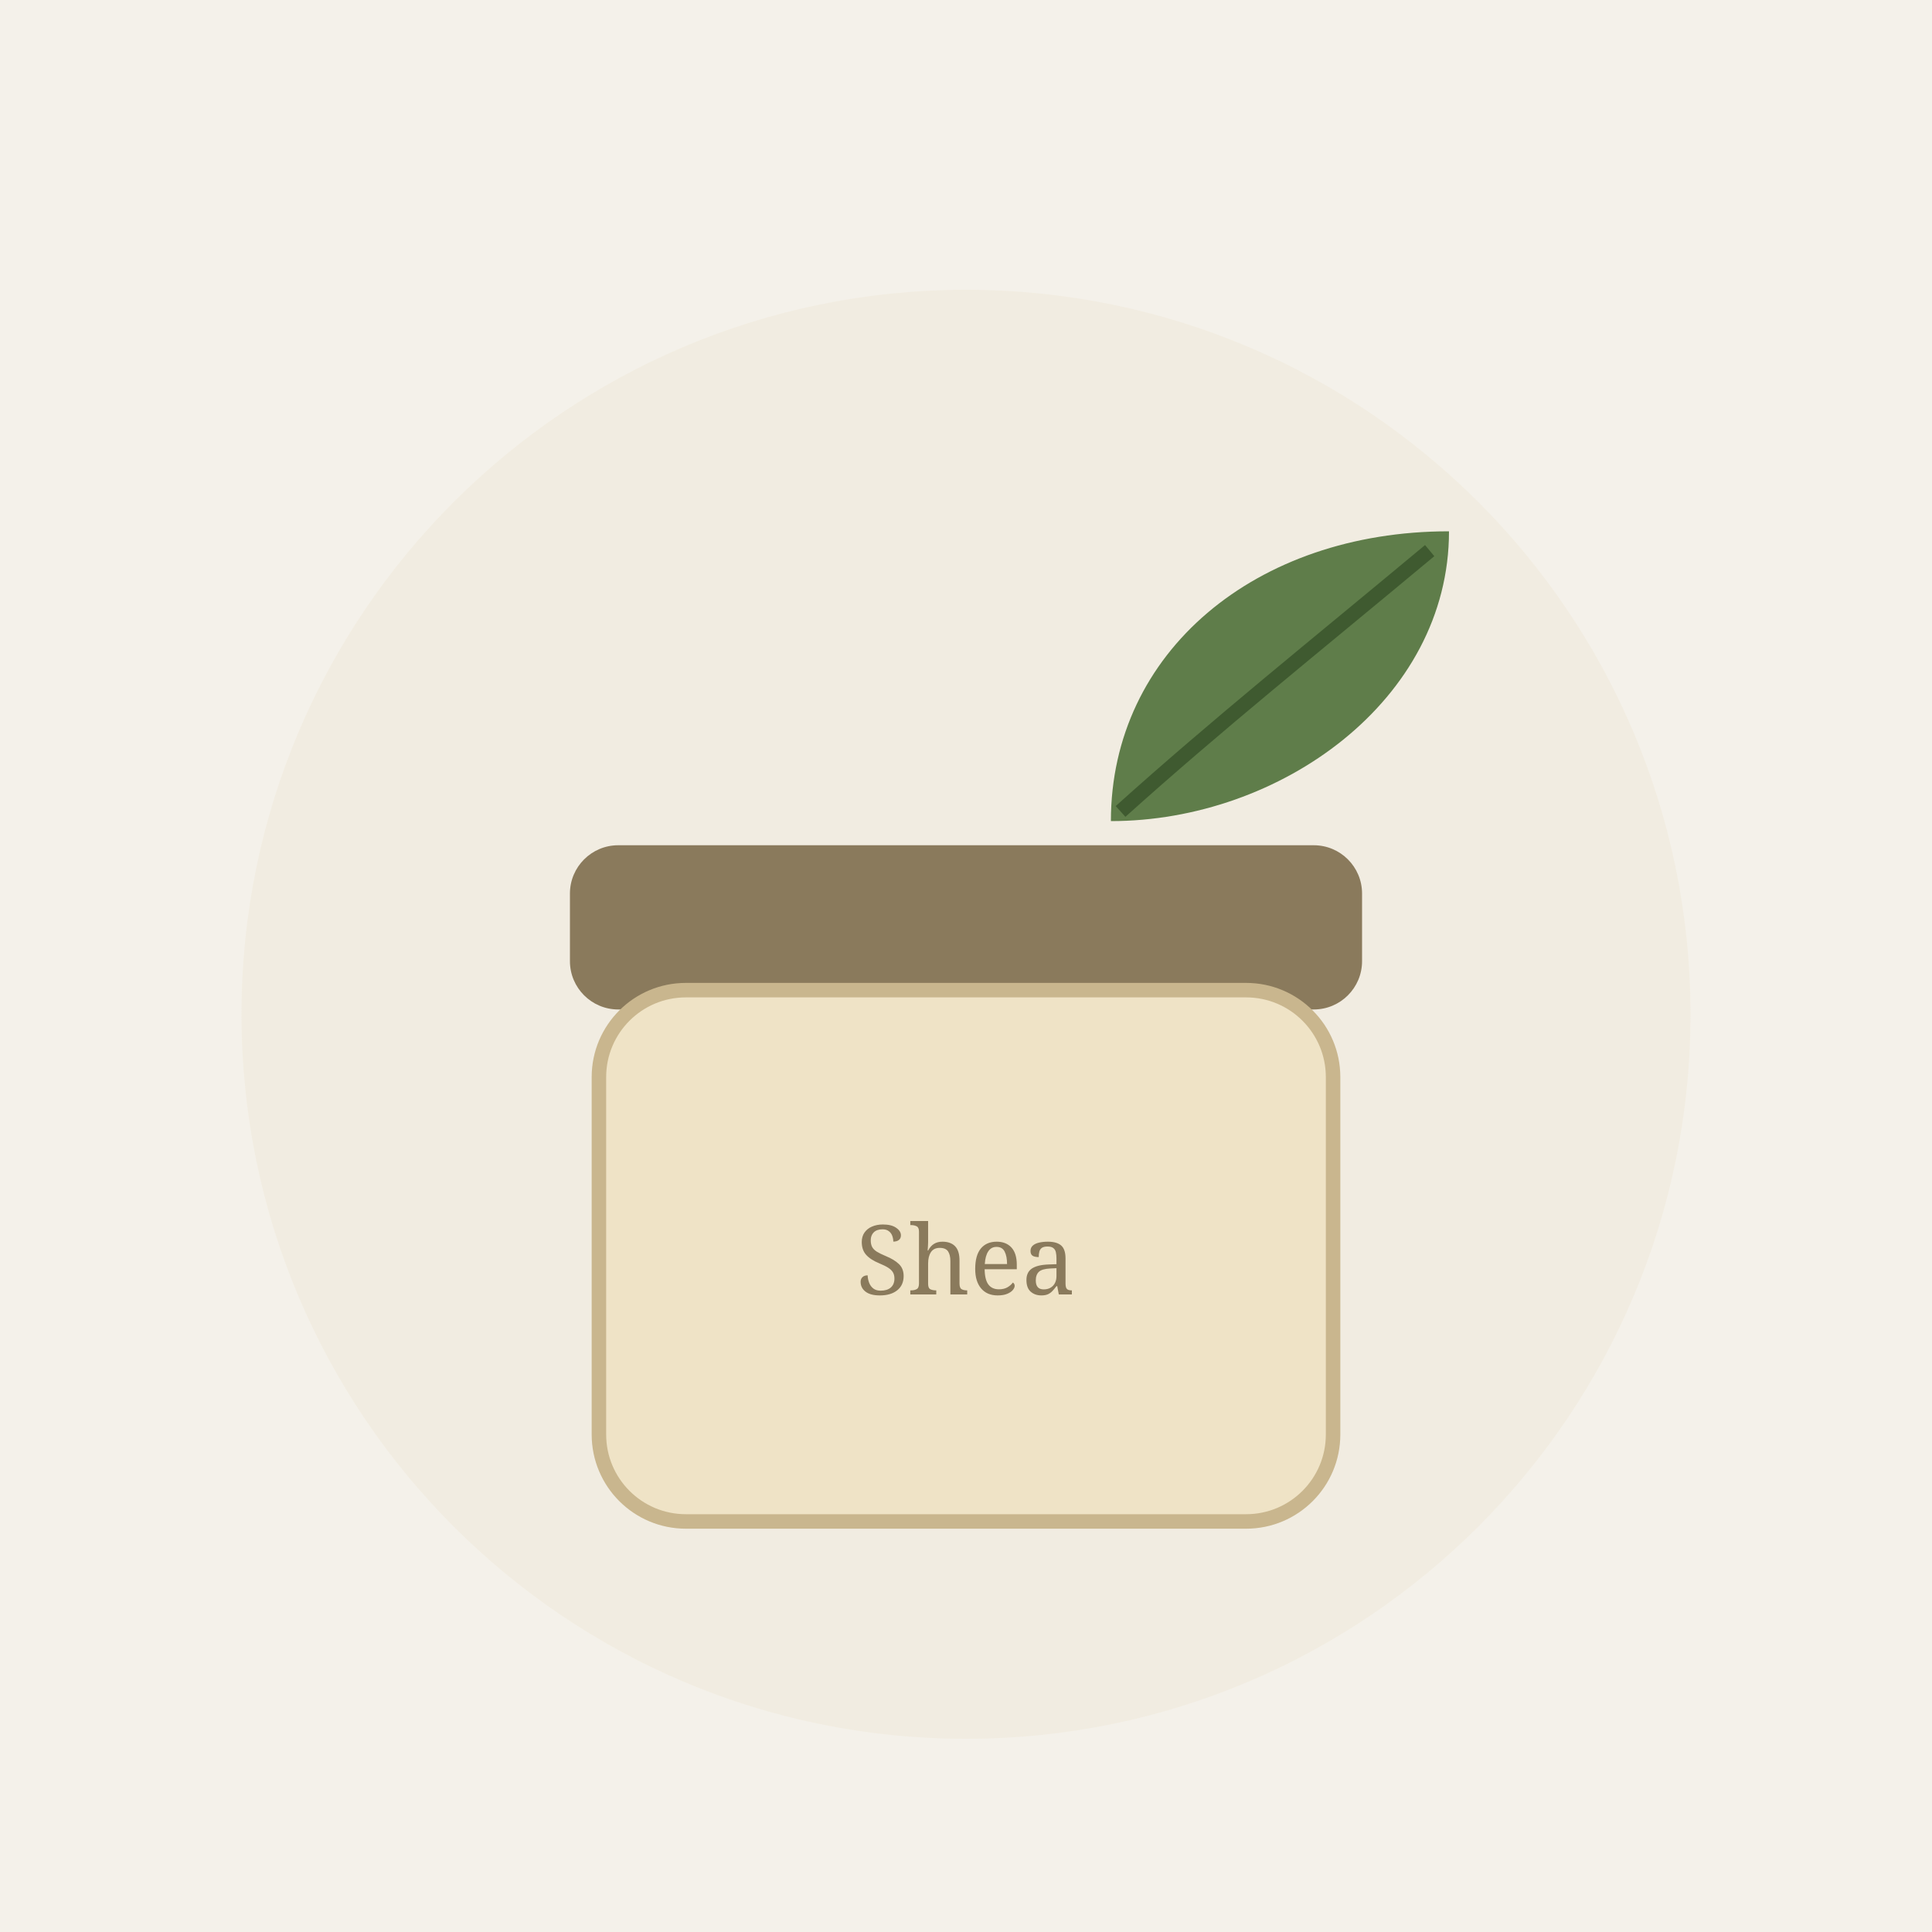
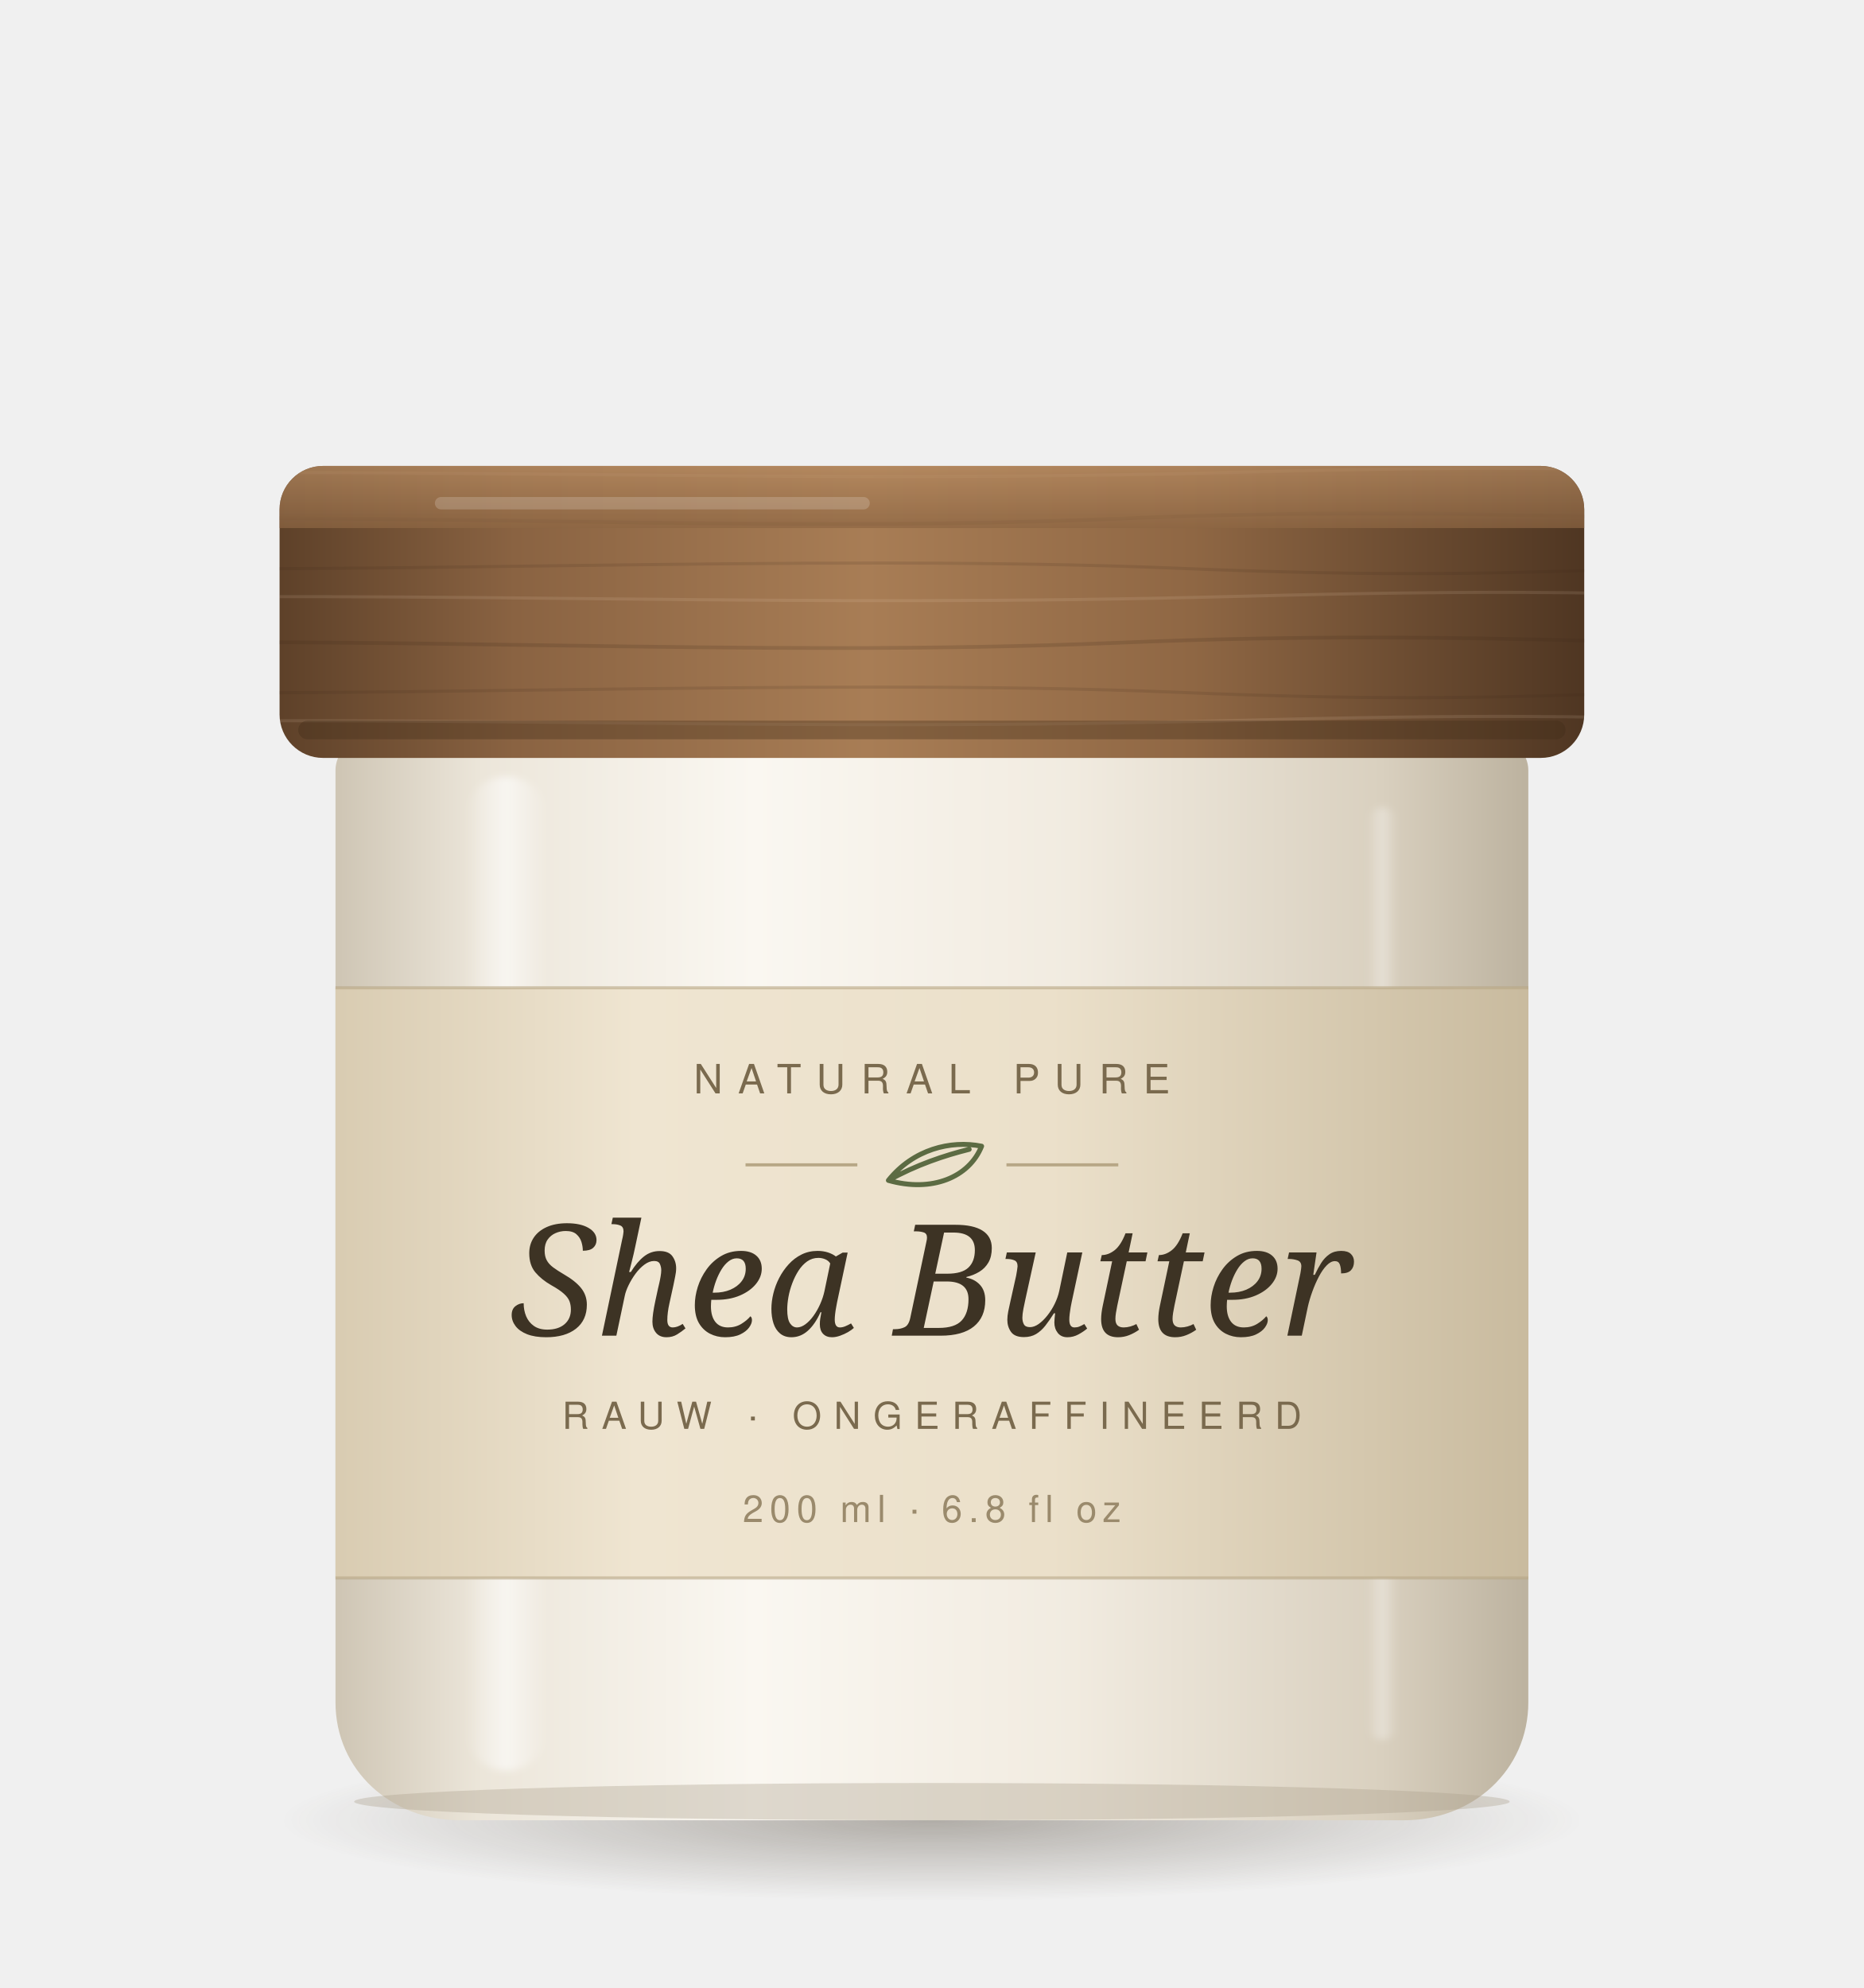
- <svg xmlns="http://www.w3.org/2000/svg" viewBox="0 0 400 400">
-   <rect width="400" height="400" fill="#f4f1ea" />
-   <circle cx="200" cy="210" r="150" fill="#e9dcc0" opacity=".22" />
-   <rect x="118" y="175" width="164" height="34" rx="10" fill="#8a7a5c" />
-   <rect x="124" y="205" width="152" height="110" rx="18" fill="#efe3c6" stroke="#c9b68e" stroke-width="3" />
-   <text x="200" y="268" font-family="Georgia,serif" font-size="20" text-anchor="middle" fill="#8a7a5c">Shea</text>
-   <path d="M300 110c-40 0-70 25-70 60 35 0 70-25 70-60z" fill="#5f7d4a" />
-   <path d="M232 168c20-18 40-34 64-54" stroke="#3f5a30" stroke-width="3" fill="none" />
+ <svg xmlns="http://www.w3.org/2000/svg" viewBox="0 0 600 640" role="img" aria-label="Pot Natural Pure sheaboter met houten deksel">
+   <defs>
+     <linearGradient id="wood" x1="0" x2="1">
+       <stop offset="0" stop-color="#5e4129" />
+       <stop offset=".18" stop-color="#8a6342" />
+       <stop offset=".45" stop-color="#a87d55" />
+       <stop offset=".7" stop-color="#8f6744" />
+       <stop offset="1" stop-color="#4f3622" />
+     </linearGradient>
+     <linearGradient id="woodTop" x1="0" y1="0" x2="0" y2="1">
+       <stop offset="0" stop-color="#b98d63" />
+       <stop offset="1" stop-color="#8d6643" />
+     </linearGradient>
+     <pattern id="grain" width="600" height="40" patternUnits="userSpaceOnUse">
+       <path d="M0 8 C120 4 240 12 360 7 S540 10 600 6" stroke="#3e2a18" stroke-opacity=".18" stroke-width="1.2" fill="none" />
+       <path d="M0 22 C100 26 260 18 380 23 S520 20 600 24" stroke="#3e2a18" stroke-opacity=".14" stroke-width="1" fill="none" />
+       <path d="M0 33 C150 30 250 36 400 32 S560 35 600 33" stroke="#f3dcc0" stroke-opacity=".12" stroke-width="1" fill="none" />
+     </pattern>
+     <linearGradient id="jar" x1="0" x2="1">
+       <stop offset="0" stop-color="#cfc6b5" />
+       <stop offset=".12" stop-color="#ece6da" />
+       <stop offset=".35" stop-color="#faf7f1" />
+       <stop offset=".62" stop-color="#f1ebe0" />
+       <stop offset=".88" stop-color="#d9d0bf" />
+       <stop offset="1" stop-color="#bdb3a0" />
+     </linearGradient>
+     <linearGradient id="shine" x1="0" x2="1">
+       <stop offset="0" stop-color="#fff" stop-opacity="0" />
+       <stop offset=".5" stop-color="#fff" stop-opacity=".75" />
+       <stop offset="1" stop-color="#fff" stop-opacity="0" />
+     </linearGradient>
+     <linearGradient id="label" x1="0" x2="1">
+       <stop offset="0" stop-color="#d9ccb2" />
+       <stop offset=".25" stop-color="#efe5d1" />
+       <stop offset=".6" stop-color="#ebe0ca" />
+       <stop offset="1" stop-color="#c9bb9f" />
+     </linearGradient>
+     <radialGradient id="shadow" cx=".5" cy=".5" r=".5">
+       <stop offset="0" stop-color="#3b3020" stop-opacity=".35" />
+       <stop offset="1" stop-color="#3b3020" stop-opacity="0" />
+     </radialGradient>
+     <filter id="soft" x="-10%" y="-10%" width="120%" height="120%">
+       <feGaussianBlur stdDeviation="1.2" />
+     </filter>
+   </defs>
+   <ellipse cx="300" cy="586" rx="210" ry="26" fill="url(#shadow)" />
+   <path d="M118 238 h364 a10 10 0 0 1 10 10 v300 c0 22 -18 38 -40 38 h-304 c-22 0 -40 -16 -40 -38 v-300 a10 10 0 0 1 10 -10z" fill="url(#jar)" />
+   <ellipse cx="300" cy="580" rx="186" ry="6" fill="#a99e8a" opacity=".35" />
+   <rect x="150" y="250" width="26" height="320" rx="13" fill="url(#shine)" opacity=".8" filter="url(#soft)" />
+   <rect x="440" y="260" width="10" height="300" rx="5" fill="url(#shine)" opacity=".45" filter="url(#soft)" />
+   <path d="M108 318 h384 v190 h-384z" fill="url(#label)" />
+   <path d="M108 318 h384" stroke="#b7a786" stroke-opacity=".6" />
+   <path d="M108 508 h384" stroke="#b7a786" stroke-opacity=".6" />
+   <g font-family="'Cormorant Garamond', Georgia, serif" text-anchor="middle" fill="#3d3324">
+     <text x="300" y="352" font-size="13" letter-spacing="5" fill="#7a6a4e" font-family="Jost, Helvetica, Arial, sans-serif">NATURAL PURE</text>
+     <path d="M286 380 c8 -10 20 -13 30 -11 c-4 10 -16 15 -30 11z M286 380 c9 -5 18 -8 26 -10" stroke="#5c6b43" stroke-width="1.6" fill="none" stroke-linecap="round" stroke-linejoin="round" />
+     <path d="M240 375 h36 M324 375 h36" stroke="#b7a786" stroke-width="1" />
+     <text x="300" y="430" font-size="50" font-style="italic">Shea Butter</text>
+     <text x="300" y="460" font-size="12" letter-spacing="4" fill="#7a6a4e" font-family="Jost, Helvetica, Arial, sans-serif">RAUW · ONGERAFFINEERD</text>
+     <text x="300" y="490" font-size="12" letter-spacing="2" fill="#9a8a6c" font-family="Jost, Helvetica, Arial, sans-serif">200 ml · 6.8 fl oz</text>
+   </g>
+   <path d="M104 150 h392 a14 14 0 0 1 14 14 v66 a14 14 0 0 1 -14 14 h-392 a14 14 0 0 1 -14 -14 v-66 a14 14 0 0 1 14 -14z" fill="url(#wood)" />
+   <path d="M104 150 h392 a14 14 0 0 1 14 14 v66 a14 14 0 0 1 -14 14 h-392 a14 14 0 0 1 -14 -14 v-66 a14 14 0 0 1 14 -14z" fill="url(#grain)" />
+   <path d="M104 150 h392 a14 14 0 0 1 14 14 v6 h-420 v-6 a14 14 0 0 1 14 -14z" fill="url(#woodTop)" opacity=".7" />
+   <rect x="96" y="232" width="408" height="6" rx="3" fill="#3e2a18" opacity=".35" />
+   <rect x="140" y="160" width="140" height="4" rx="2" fill="#fff" opacity=".18" />
</svg>
